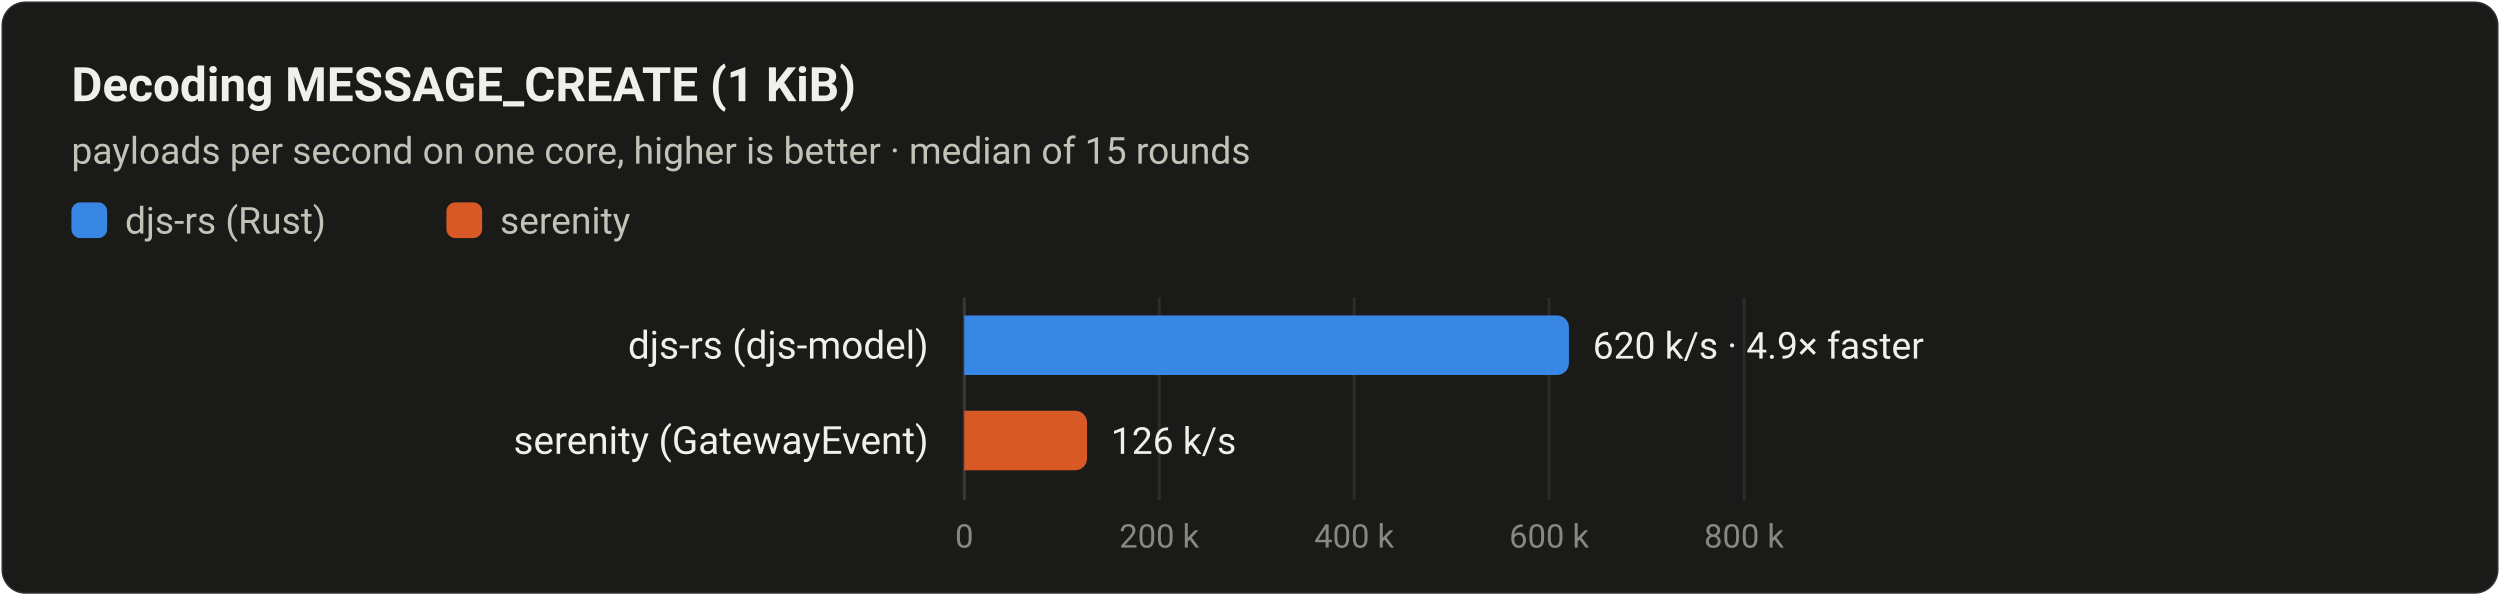
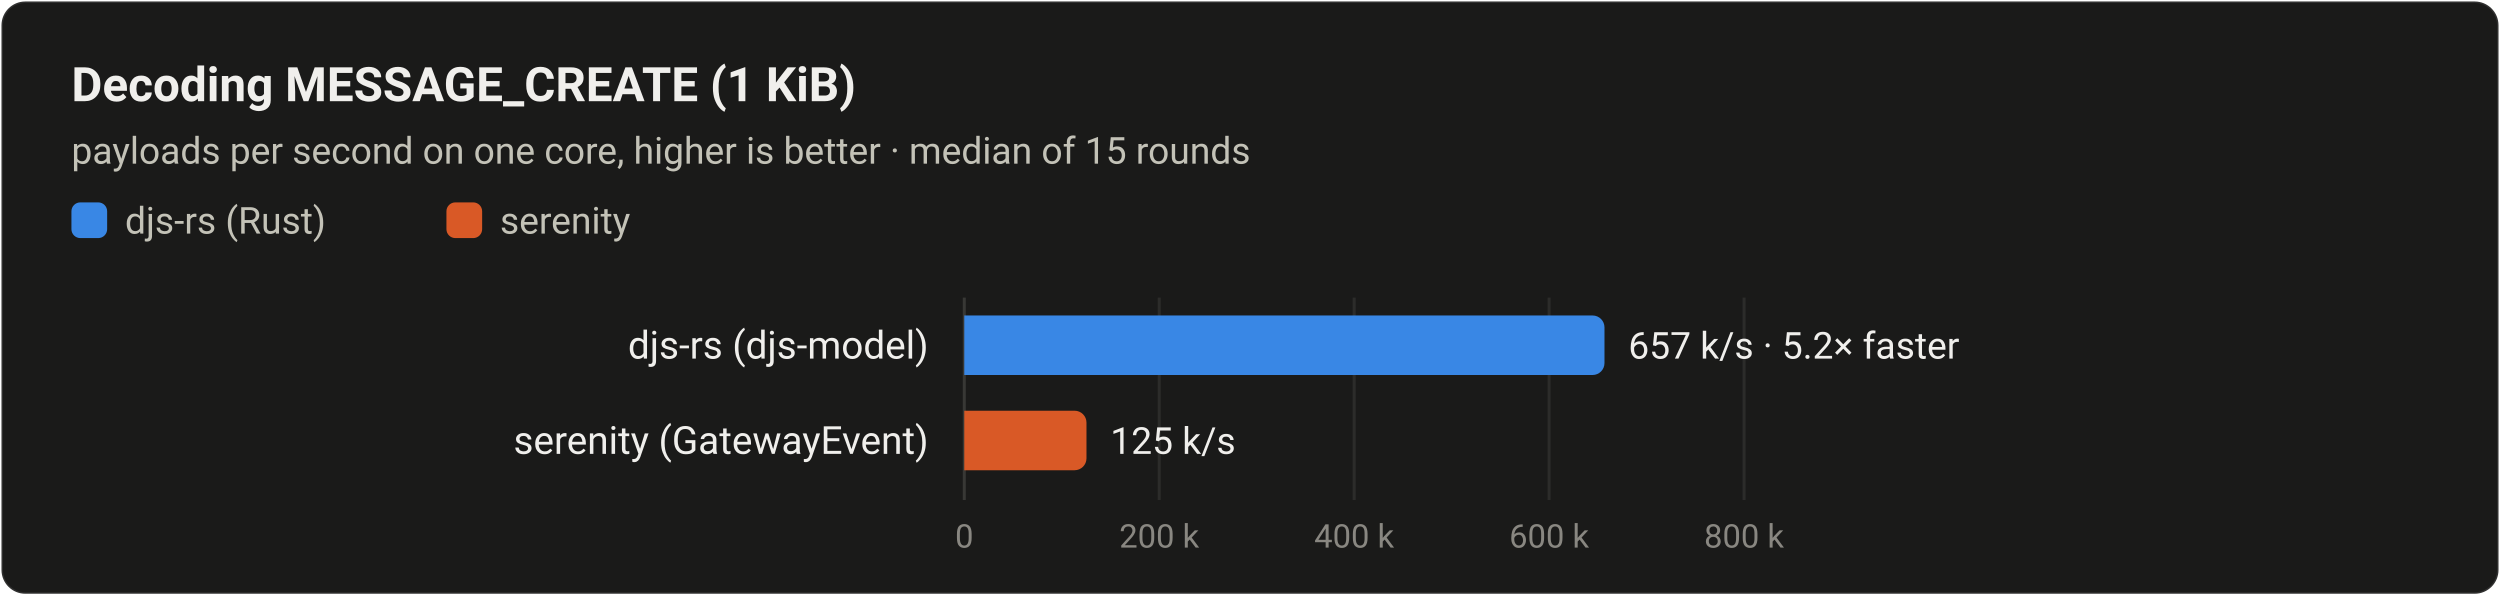
<svg xmlns="http://www.w3.org/2000/svg" width="840" height="200" viewBox="0 0 840 200" role="img" aria-labelledby="title desc" font-family="system-ui, -apple-system, &quot;Segoe UI&quot;, Roboto, sans-serif">
  <rect x="0.5" y="0.5" width="839" height="199" rx="8" fill="#1a1a19" stroke="rgba(255,255,255,0.10)" />
  <text x="24" y="34" font-size="16" font-weight="600" fill="#f0efec">Decoding MESSAGE_CREATE (1 KiB)</text>
  <text x="24" y="55" font-size="12.5" fill="#c3c2b7">payloads per second on one core, higher is better · median of 15 rounds</text>
  <rect x="24" y="68" width="12" height="12" rx="3" fill="#3987e5" />
  <text x="42" y="78.5" font-size="12.5" fill="#c3c2b7">djs-rs (Rust)</text>
  <rect x="150" y="68" width="12" height="12" rx="3" fill="#d95926" />
  <text x="168" y="78.5" font-size="12.5" fill="#c3c2b7">serenity</text>
  <line x1="324" y1="100" x2="324" y2="168" stroke="#383835" stroke-width="1" />
  <text x="324" y="184" font-size="11" text-anchor="middle" fill="#898781" style="font-variant-numeric: tabular-nums">0</text>
  <line x1="389.5" y1="100" x2="389.5" y2="168" stroke="#2c2c2a" stroke-width="1" />
  <text x="389.5" y="184" font-size="11" text-anchor="middle" fill="#898781" style="font-variant-numeric: tabular-nums">200 k</text>
  <line x1="455" y1="100" x2="455" y2="168" stroke="#2c2c2a" stroke-width="1" />
  <text x="455" y="184" font-size="11" text-anchor="middle" fill="#898781" style="font-variant-numeric: tabular-nums">400 k</text>
  <line x1="520.5" y1="100" x2="520.5" y2="168" stroke="#2c2c2a" stroke-width="1" />
  <text x="520.5" y="184" font-size="11" text-anchor="middle" fill="#898781" style="font-variant-numeric: tabular-nums">600 k</text>
  <line x1="586" y1="100" x2="586" y2="168" stroke="#2c2c2a" stroke-width="1" />
  <text x="586" y="184" font-size="11" text-anchor="middle" fill="#898781" style="font-variant-numeric: tabular-nums">800 k</text>
  <text x="312" y="120.5" font-size="13" text-anchor="end" fill="#f0efec">djs-rs (djs-model)</text>
-   <path d="M324,106H523.162A4,4 0 0 1 527.162,110V122A4,4 0 0 1 523.162,126H324Z" fill="#3987e5" />
-   <text x="535.162" y="120.5" font-size="12.5" fill="#f0efec" style="font-variant-numeric: tabular-nums">620 k/s · 4.9× faster</text>
+   <path d="M324,106H535.107A4,4 0 0 1 539.107,110V122A4,4 0 0 1 535.107,126H324Z" fill="#3987e5" />
+   <text x="547.107" y="120.5" font-size="12.5" fill="#f0efec" style="font-variant-numeric: tabular-nums">657 k/s · 5.2× faster</text>
  <text x="312" y="152.5" font-size="13" text-anchor="end" fill="#f0efec">serenity (GatewayEvent)</text>
-   <path d="M324,138H361.258A4,4 0 0 1 365.258,142V154A4,4 0 0 1 361.258,158H324Z" fill="#d95926" />
-   <text x="373.258" y="152.5" font-size="12.5" fill="#f0efec" style="font-variant-numeric: tabular-nums">126 k/s</text>
+   <path d="M324,138H361.058A4,4 0 0 1 365.058,142V154A4,4 0 0 1 361.058,158H324Z" fill="#d95926" />
+   <text x="373.058" y="152.5" font-size="12.5" fill="#f0efec" style="font-variant-numeric: tabular-nums">125 k/s</text>
</svg>
